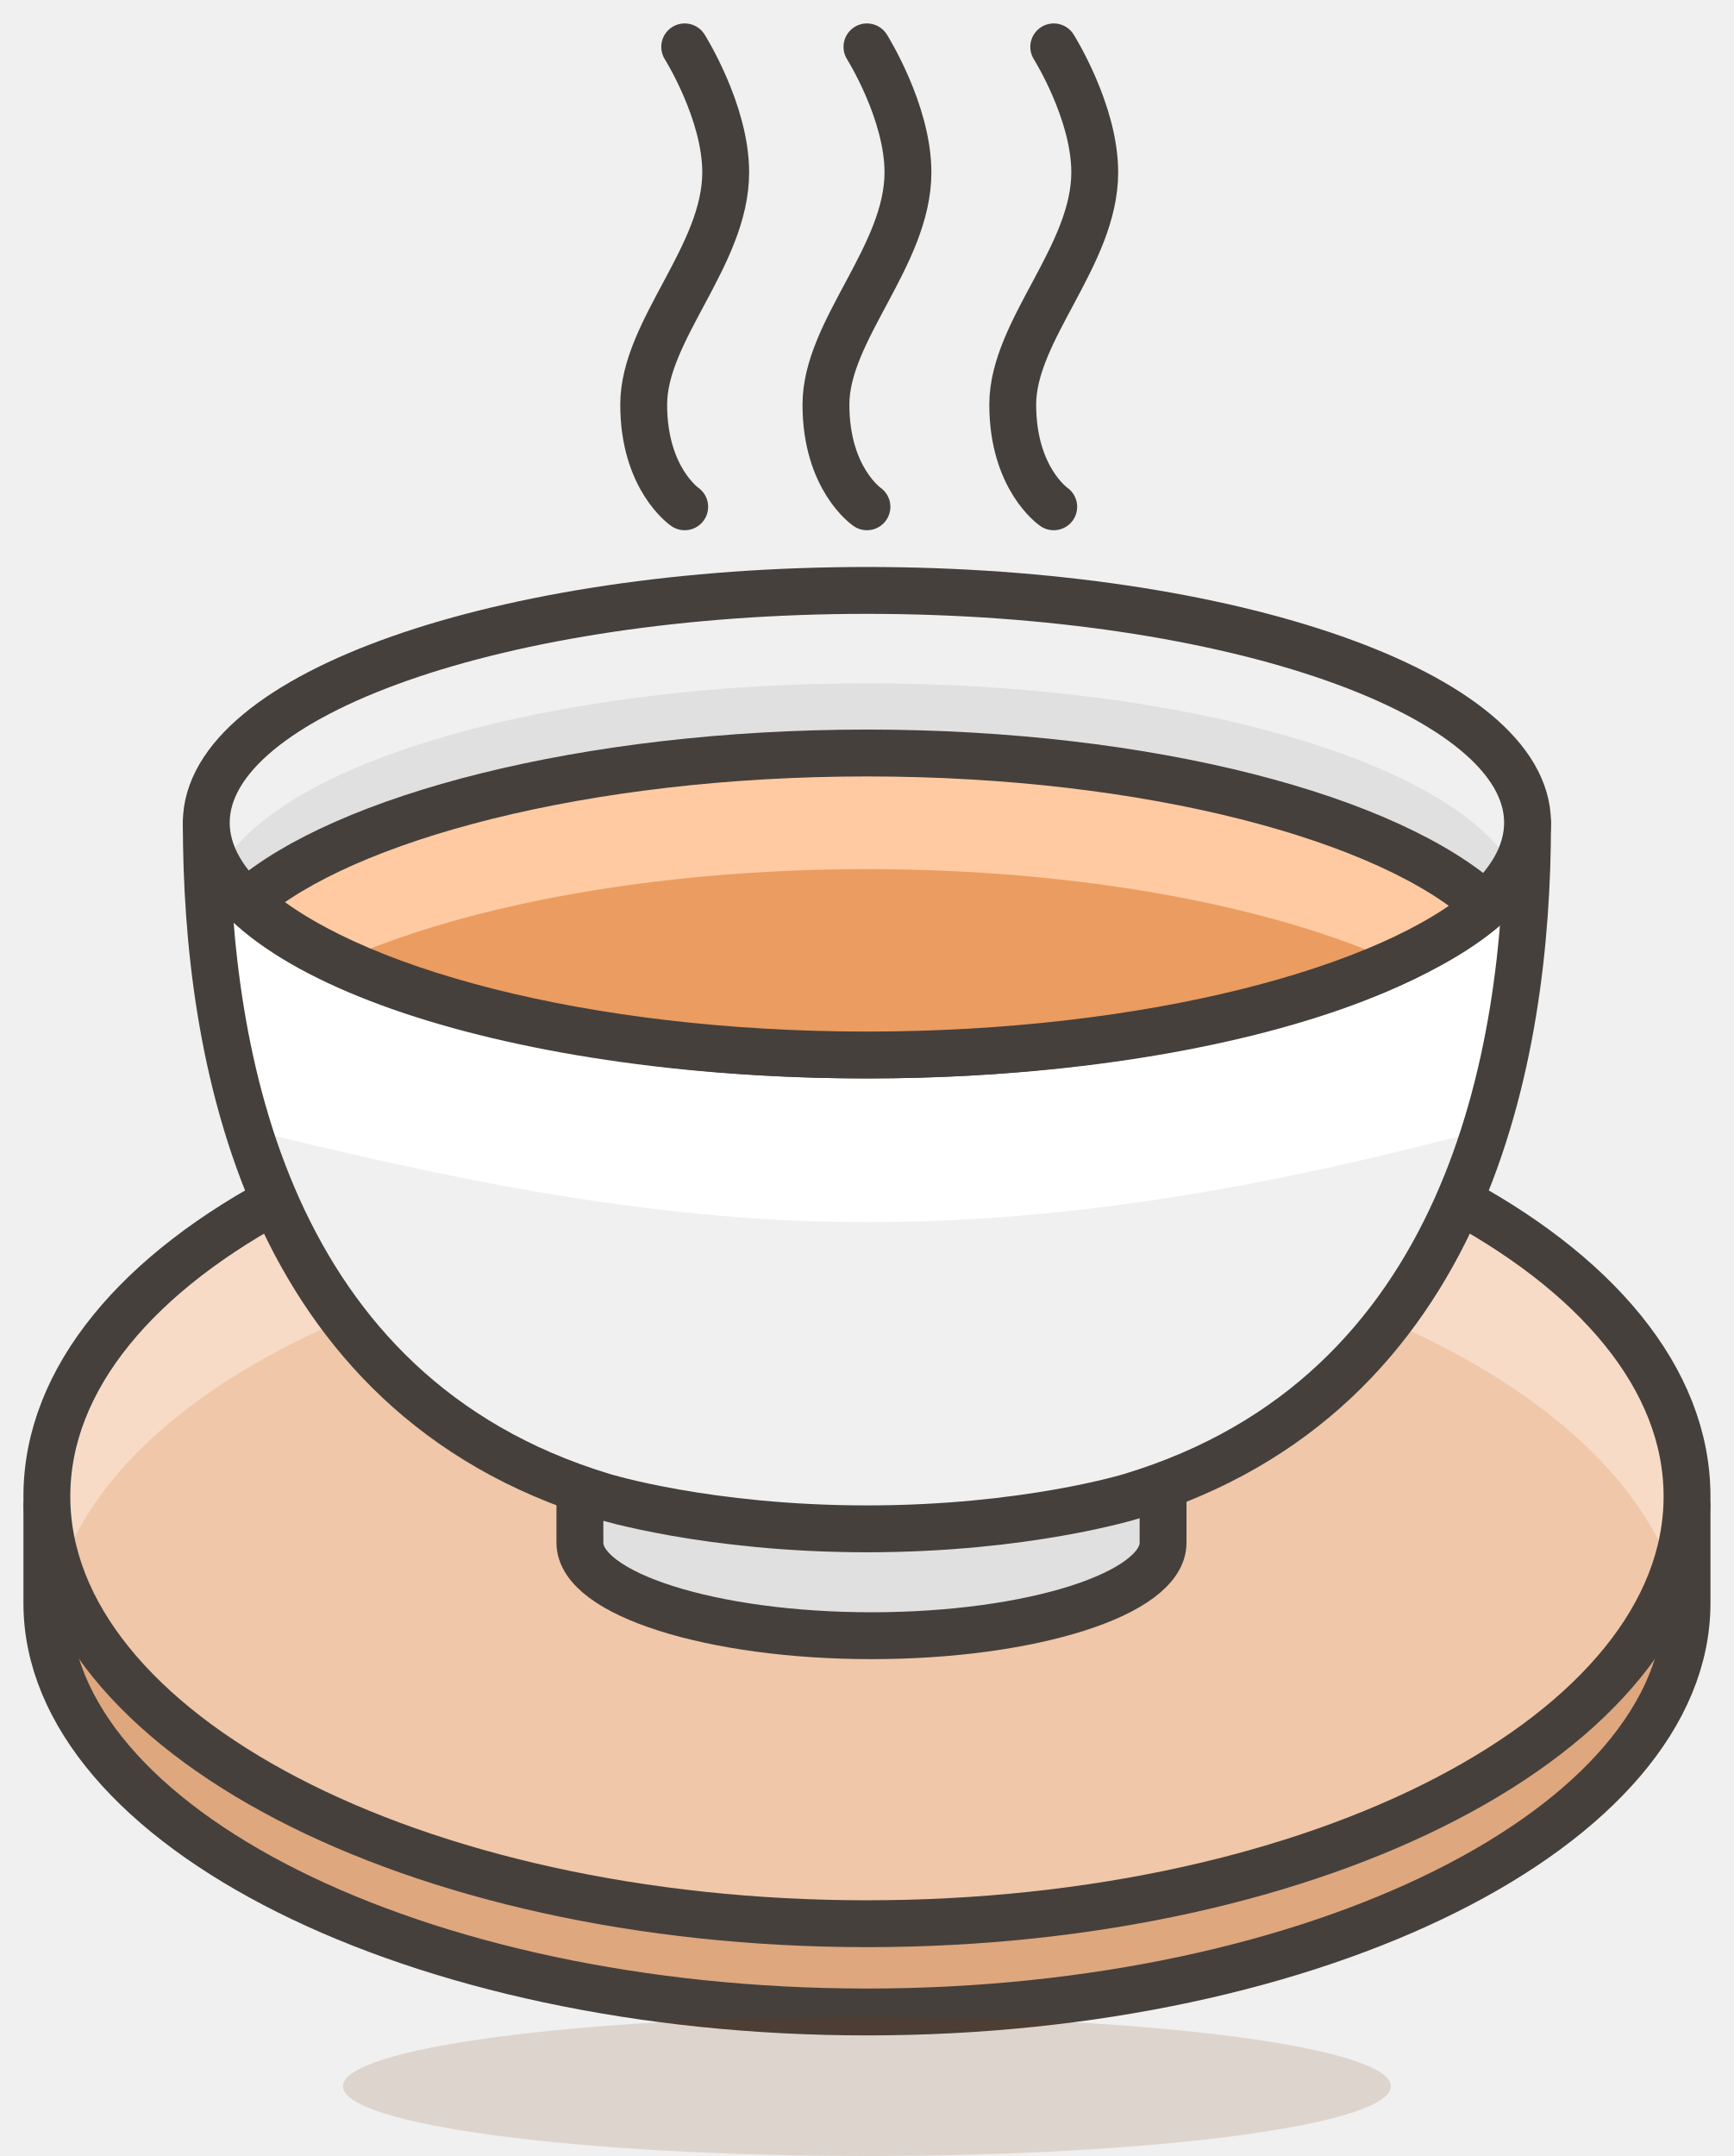
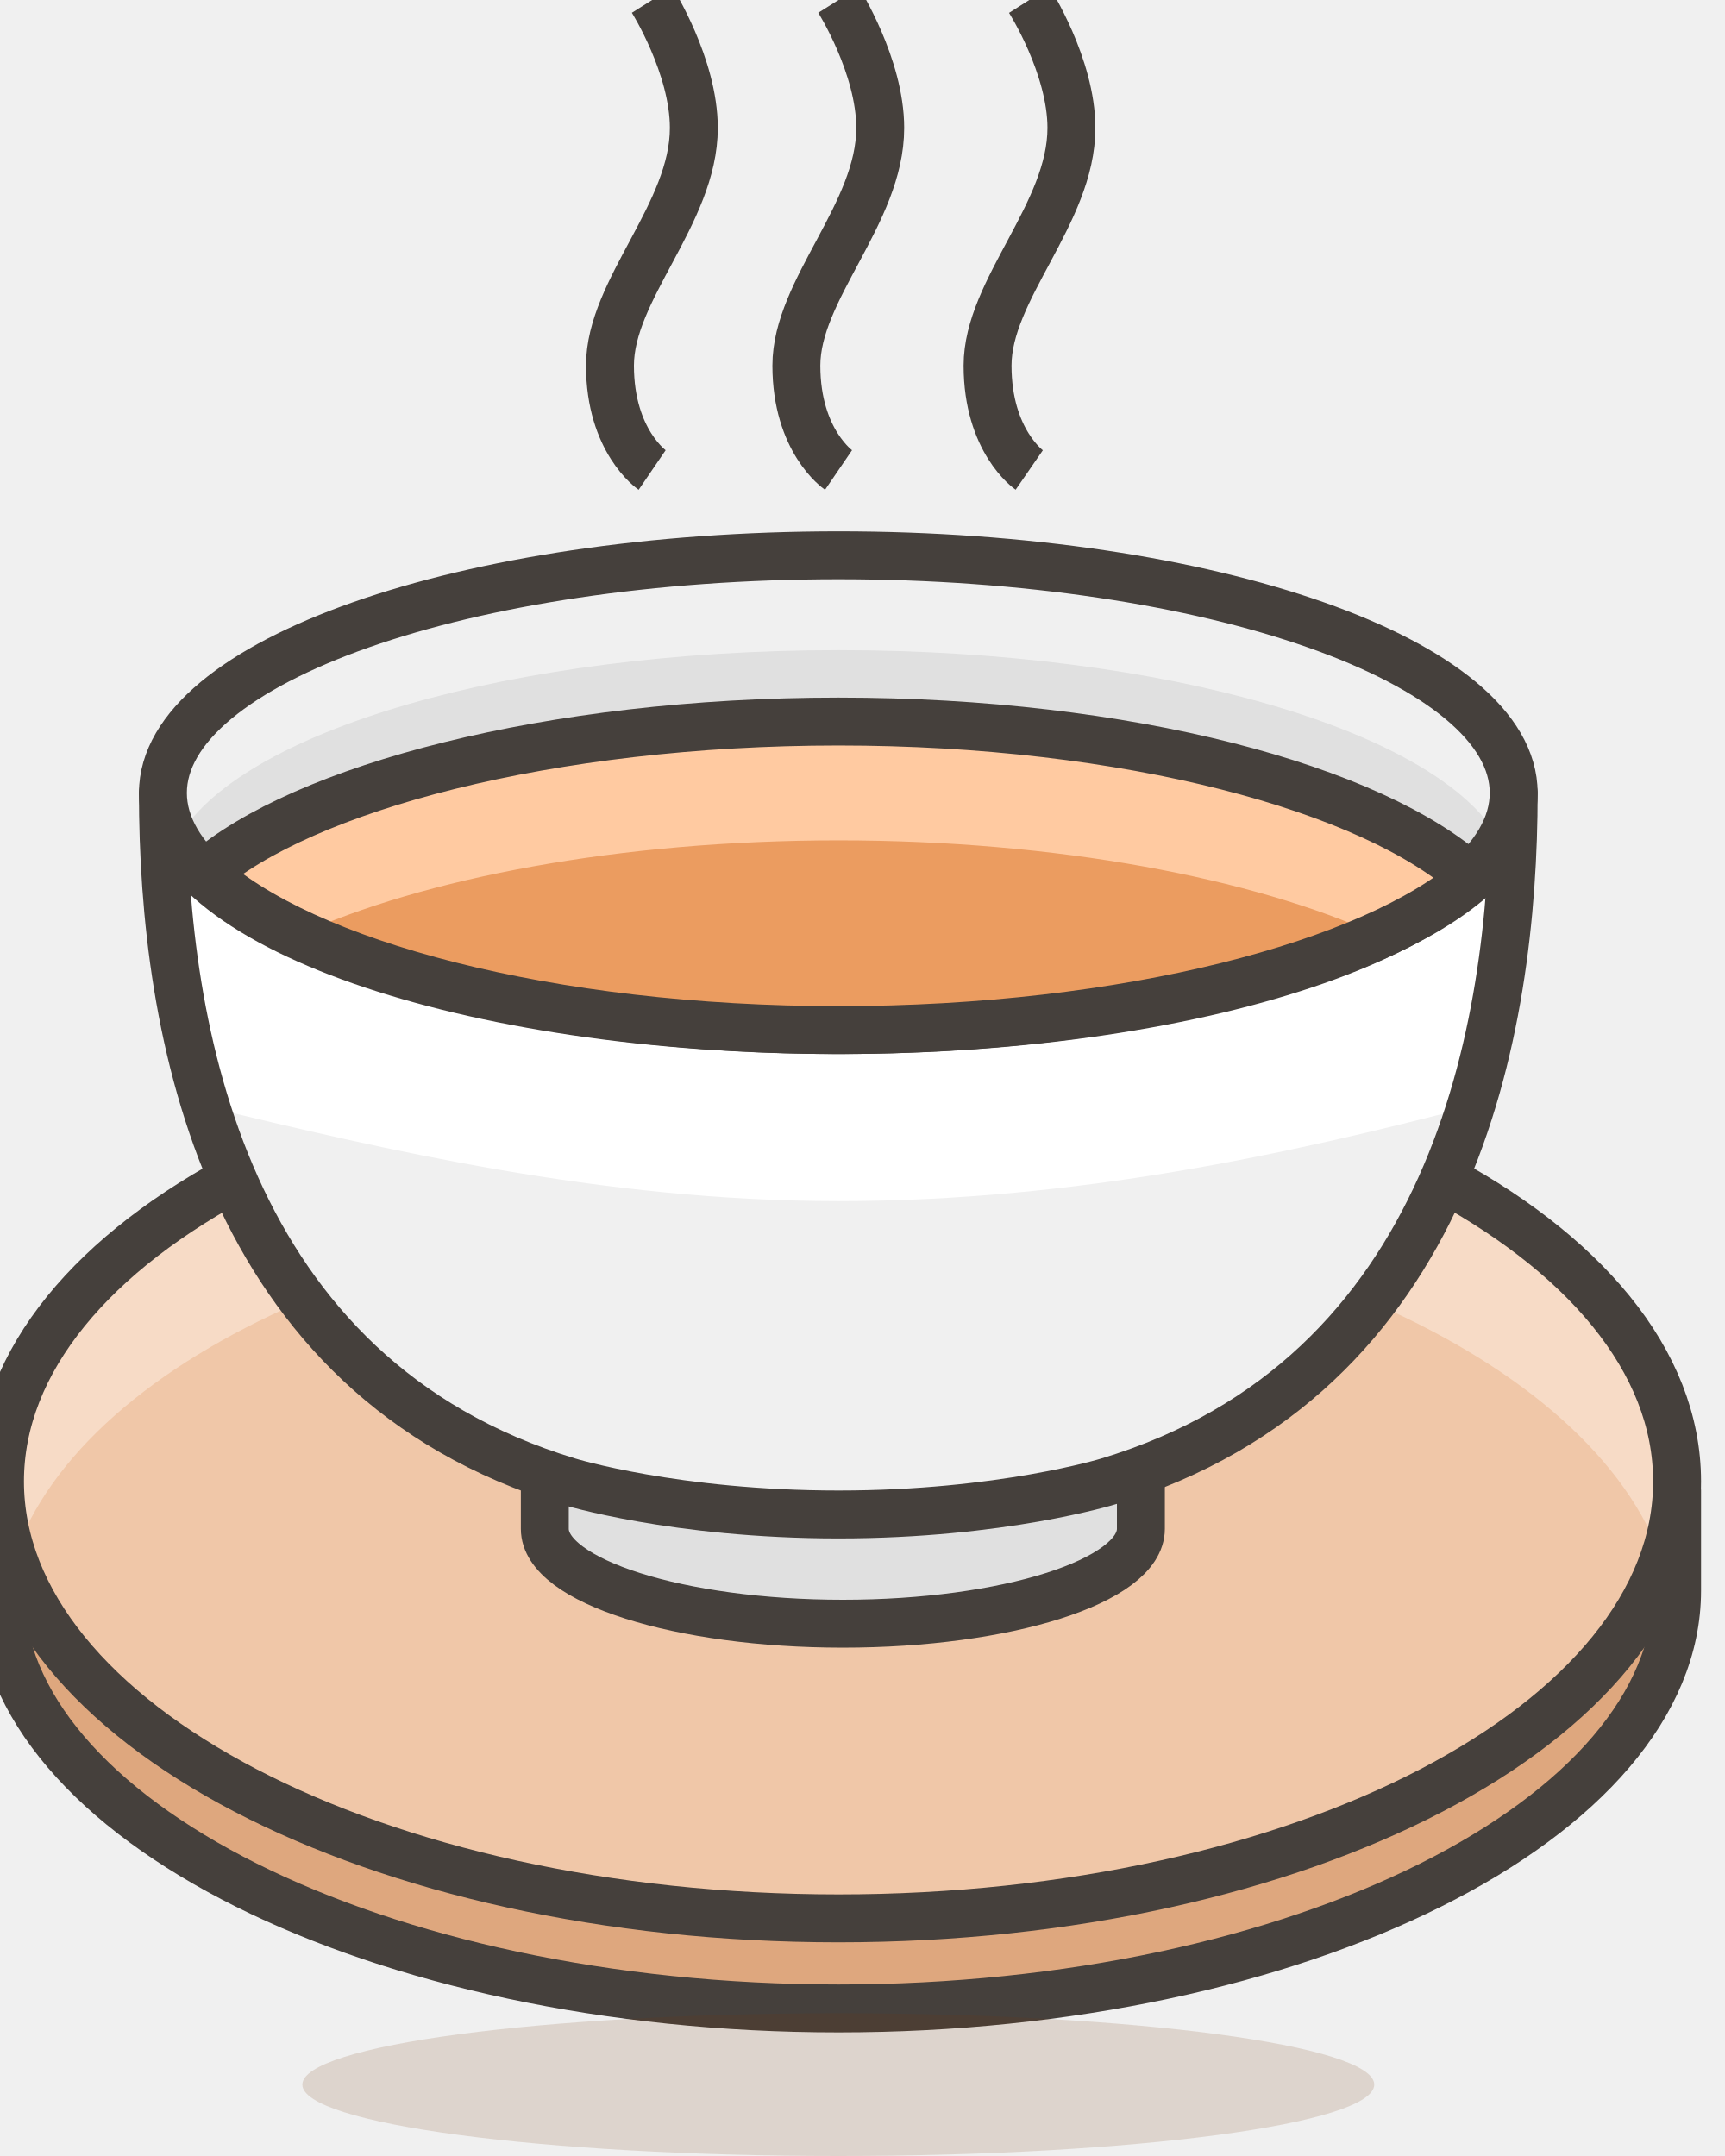
- <svg xmlns="http://www.w3.org/2000/svg" width="37" height="46" viewBox="0 0 37 46" fill="none">
-   <path d="M36 34.205C36 38.962 28.125 42.927 18.5 42.927C8.875 42.927 1 38.962 1 34.205V32.123H36V34.205Z" fill="#DEA77E" stroke="#45403C" stroke-miterlimit="10" stroke-linecap="round" stroke-linejoin="round" />
-   <path d="M18.5 41.044C28.165 41.044 36 36.961 36 31.925C36 26.889 28.165 22.806 18.5 22.806C8.835 22.806 1 26.889 1 31.925C1 36.961 8.835 41.044 18.5 41.044Z" fill="#F0C7A8" />
-   <path d="M18.5 26.077C27.056 26.077 34.25 29.348 35.708 33.61C35.903 33.114 36 32.52 36 32.024C36 26.969 28.125 22.905 18.5 22.905C8.875 22.905 1 26.87 1 31.925C1 32.52 1.097 33.015 1.292 33.511C2.75 29.249 9.944 26.077 18.5 26.077Z" fill="#F7DBC6" />
-   <path d="M18.5 41.044C28.165 41.044 36 36.961 36 31.925C36 26.889 28.165 22.806 18.5 22.806C8.835 22.806 1 26.889 1 31.925C1 36.961 8.835 41.044 18.5 41.044Z" stroke="#45403C" stroke-miterlimit="10" stroke-linecap="round" stroke-linejoin="round" />
-   <path opacity="0.15" d="M18.5 46C24.675 46 29.68 45.334 29.68 44.513C29.68 43.692 24.675 43.026 18.5 43.026C12.325 43.026 7.319 43.692 7.319 44.513C7.319 45.334 12.325 46 18.5 46Z" fill="#733506" />
-   <path d="M14.611 10.813C14.611 10.813 13.736 10.218 13.736 8.632C13.736 7.046 15.486 5.46 15.486 3.676C15.486 2.388 14.611 1 14.611 1M18.5 10.813C18.5 10.813 17.625 10.218 17.625 8.632C17.625 7.046 19.375 5.46 19.375 3.676C19.375 2.388 18.5 1 18.5 1M22.486 10.813C22.486 10.813 21.611 10.218 21.611 8.632C21.611 7.046 23.361 5.46 23.361 3.676C23.361 2.388 22.486 1 22.486 1" stroke="#45403C" stroke-miterlimit="10" stroke-linecap="round" stroke-linejoin="round" />
-   <path d="M24.819 32.916C24.819 34.007 22 34.899 18.597 34.899C15.194 34.899 12.375 34.007 12.375 32.916V31.33H24.819V32.916Z" fill="#E0E0E0" stroke="#45403C" stroke-miterlimit="10" stroke-linecap="round" stroke-linejoin="round" />
-   <path d="M32.597 17.553C32.597 22.509 31.333 29.744 24.139 31.925C24.139 31.925 21.902 32.619 18.5 32.619C15.097 32.619 12.861 31.925 12.861 31.925C5.666 29.744 4.402 22.509 4.402 17.553H32.597Z" fill="#F0F0F0" />
-   <path d="M5.277 24.095C8.972 24.987 13.541 26.077 18.5 26.077C23.458 26.077 27.93 25.086 31.722 24.095C32.402 21.815 32.597 19.535 32.597 17.553H4.402C4.402 19.535 4.597 21.914 5.277 24.095Z" fill="white" />
-   <path d="M32.597 17.553C32.597 22.509 31.333 29.744 24.139 31.925C24.139 31.925 21.902 32.619 18.5 32.619C15.097 32.619 12.861 31.925 12.861 31.925C5.666 29.744 4.402 22.509 4.402 17.553H32.597Z" stroke="#45403C" stroke-miterlimit="10" stroke-linecap="round" stroke-linejoin="round" />
-   <path d="M18.5 22.509C26.285 22.509 32.597 20.29 32.597 17.553C32.597 14.816 26.285 12.597 18.5 12.597C10.714 12.597 4.402 14.816 4.402 17.553C4.402 20.29 10.714 22.509 18.5 22.509Z" fill="#E0E0E0" />
-   <path d="M18.5 14.579C25.305 14.579 31.041 16.264 32.305 18.544C32.5 18.247 32.597 17.85 32.597 17.553C32.597 14.777 26.277 12.597 18.5 12.597C10.722 12.597 4.402 14.777 4.402 17.553C4.402 17.85 4.5 18.247 4.694 18.544C5.958 16.264 11.694 14.579 18.5 14.579Z" fill="#F0F0F0" />
-   <path d="M18.5 22.509C26.285 22.509 32.597 20.29 32.597 17.553C32.597 14.816 26.285 12.597 18.5 12.597C10.714 12.597 4.402 14.816 4.402 17.553C4.402 20.29 10.714 22.509 18.5 22.509Z" stroke="#45403C" stroke-miterlimit="10" stroke-linecap="round" stroke-linejoin="round" />
-   <path d="M18.5 16.066C12.472 16.066 7.319 17.454 5.277 19.238C7.319 21.121 12.472 22.509 18.5 22.509C24.527 22.509 29.68 21.121 31.722 19.337C29.68 17.454 24.527 16.066 18.5 16.066Z" fill="#EB9C60" />
-   <path d="M18.5 18.544C23.069 18.544 27.152 19.337 29.777 20.526C30.555 20.13 31.236 19.734 31.722 19.337C29.68 17.454 24.625 16.165 18.5 16.165C12.375 16.165 7.319 17.553 5.277 19.337C5.763 19.833 6.444 20.229 7.222 20.526C9.847 19.337 13.93 18.544 18.5 18.544Z" fill="#FFCAA1" />
-   <path d="M18.5 16.066C12.472 16.066 7.319 17.454 5.277 19.238C7.319 21.121 12.472 22.509 18.5 22.509C24.527 22.509 29.68 21.121 31.722 19.337C29.68 17.454 24.527 16.066 18.5 16.066Z" stroke="#45403C" stroke-miterlimit="10" stroke-linecap="round" stroke-linejoin="round" />
+ <svg xmlns="http://www.w3.org/2000/svg" width="36" height="45" viewBox="0 0 36 45" fill="none">
+   <defs />
+   <path d="M35 33.2C35 37.96 27.12 41.92 17.5 41.92C7.87 41.92 0 37.96 0 33.2L0 31.12L35 31.12L35 33.2Z" fill="#DEA77E" fill-opacity="1" fill-rule="nonzero" />
+   <path d="M17.5 41.92C7.87 41.92 0 37.96 0 33.2L0 31.12L35 31.12L35 33.2C35 37.96 27.12 41.92 17.5 41.92Z" stroke="#45403C" stroke-opacity="1" stroke-width="1" stroke-linejoin="round" />
+   <path d="M35 30.92C35 35.96 27.16 40.04 17.5 40.04C7.83 40.04 0 35.96 0 30.92C0 25.88 7.83 21.8 17.5 21.8C27.16 21.8 35 25.88 35 30.92Z" fill="#F0C7A8" fill-opacity="1" fill-rule="evenodd" />
+   <path d="M17.5 25.07C26.05 25.07 33.25 28.34 34.7 32.61C34.9 32.11 35 31.51 35 31.02C35 25.96 27.12 21.9 17.5 21.9C7.87 21.9 0 25.87 0 30.92C0 31.51 0.09 32.01 0.29 32.51C1.75 28.24 8.94 25.07 17.5 25.07Z" fill="#F7DBC6" fill-opacity="1" fill-rule="nonzero" />
+   <path d="M17.5 40.04C7.83 40.04 0 35.96 0 30.92C0 25.88 7.83 21.8 17.5 21.8C27.16 21.8 35 25.88 35 30.92C35 35.96 27.16 40.04 17.5 40.04Z" stroke="#45403C" stroke-opacity="1" stroke-width="1" stroke-linejoin="round" />
+   <g opacity="0.15">
+     <path d="M28.68 43.51C28.68 44.33 23.67 45 17.5 45C11.32 45 6.31 44.33 6.31 43.51C6.31 42.69 11.32 42.02 17.5 42.02C23.67 42.02 28.68 42.69 28.68 43.51Z" fill="#733506" fill-opacity="1" fill-rule="evenodd" />
+   </g>
+   <path d="M13.61 9.81C13.61 9.81 12.73 9.21 12.73 7.63C12.73 6.04 14.48 4.46 14.48 2.67C14.48 1.38 13.61 0 13.61 0M17.5 9.81C17.5 9.81 16.62 9.21 16.62 7.63C16.62 6.04 18.37 4.46 18.37 2.67C18.37 1.38 17.5 0 17.5 0M21.48 9.81C21.48 9.81 20.61 9.21 20.61 7.63C20.61 6.04 22.36 4.46 22.36 2.67C22.36 1.38 21.48 0 21.48 0" stroke="#45403C" stroke-opacity="1" stroke-width="1" stroke-linejoin="round" />
+   <path d="M23.81 31.91C23.81 33 21 33.89 17.59 33.89C14.19 33.89 11.37 33 11.37 31.91L11.37 30.33L23.81 30.33L23.81 31.91Z" fill="#E0E0E0" fill-opacity="1" fill-rule="nonzero" />
+   <path d="M17.59 33.89C14.19 33.89 11.37 33 11.37 31.91L11.37 30.33L23.81 30.33L23.81 31.91C23.81 33 21 33.89 17.59 33.89Z" stroke="#45403C" stroke-opacity="1" stroke-width="1" stroke-linejoin="round" />
+   <path d="M31.59 16.55C31.59 21.5 30.33 28.74 23.13 30.92C23.13 30.92 20.9 31.61 17.5 31.61C14.09 31.61 11.86 30.92 11.86 30.92C4.66 28.74 3.4 21.5 3.4 16.55L31.59 16.55Z" fill="#F0F0F0" fill-opacity="1" fill-rule="nonzero" />
+   <path d="M4.27 23.09C7.97 23.98 12.54 25.07 17.5 25.07C22.45 25.07 26.92 24.08 30.72 23.09C31.4 20.81 31.59 18.53 31.59 16.55L3.4 16.55C3.4 18.53 3.59 20.91 4.27 23.09Z" fill="#FFFFFF" fill-opacity="1" fill-rule="nonzero" />
+   <path d="M23.13 30.92C23.13 30.92 20.9 31.61 17.5 31.61C14.09 31.61 11.86 30.92 11.86 30.92C4.66 28.74 3.4 21.5 3.4 16.55L31.59 16.55C31.59 21.5 30.33 28.74 23.13 30.92Z" stroke="#45403C" stroke-opacity="1" stroke-width="1" stroke-linejoin="round" />
+   <path d="M31.59 16.55C31.59 19.29 25.28 21.5 17.5 21.5C9.71 21.5 3.4 19.29 3.4 16.55C3.4 13.81 9.71 11.59 17.5 11.59C25.28 11.59 31.59 13.81 31.59 16.55Z" fill="#E0E0E0" fill-opacity="1" fill-rule="evenodd" />
+   <path d="M17.5 13.57C24.3 13.57 30.04 15.26 31.3 17.54C31.5 17.24 31.59 16.85 31.59 16.55C31.59 13.77 25.27 11.59 17.5 11.59C9.72 11.59 3.4 13.77 3.4 16.55C3.4 16.85 3.5 17.24 3.69 17.54C4.95 15.26 10.69 13.57 17.5 13.57Z" fill="#F0F0F0" fill-opacity="1" fill-rule="nonzero" />
+   <path d="M17.5 21.5C9.71 21.5 3.4 19.29 3.4 16.55C3.4 13.81 9.71 11.59 17.5 11.59C25.28 11.59 31.59 13.81 31.59 16.55C31.59 19.29 25.28 21.5 17.5 21.5Z" stroke="#45403C" stroke-opacity="1" stroke-width="1" stroke-linejoin="round" />
+   <path d="M17.5 15.06C11.47 15.06 6.31 16.45 4.27 18.23C6.31 20.12 11.47 21.5 17.5 21.5C23.52 21.5 28.67 20.12 30.72 18.33C28.67 16.45 23.52 15.06 17.5 15.06Z" fill="#EB9C60" fill-opacity="1" fill-rule="nonzero" />
+   <path d="M17.5 17.54C22.06 17.54 26.15 18.33 28.77 19.52C29.55 19.13 30.23 18.73 30.72 18.33C28.67 16.45 23.62 15.16 17.5 15.16C11.37 15.16 6.31 16.55 4.27 18.33C4.76 18.83 5.44 19.22 6.22 19.52C8.84 18.33 12.92 17.54 17.5 17.54Z" fill="#FFCAA1" fill-opacity="1" fill-rule="nonzero" />
+   <path d="M4.27 18.23C6.31 20.12 11.47 21.5 17.5 21.5C23.52 21.5 28.67 20.12 30.72 18.33C28.67 16.45 23.52 15.06 17.5 15.06C11.47 15.06 6.31 16.45 4.27 18.23Z" stroke="#45403C" stroke-opacity="1" stroke-width="1" stroke-linejoin="round" />
</svg>
